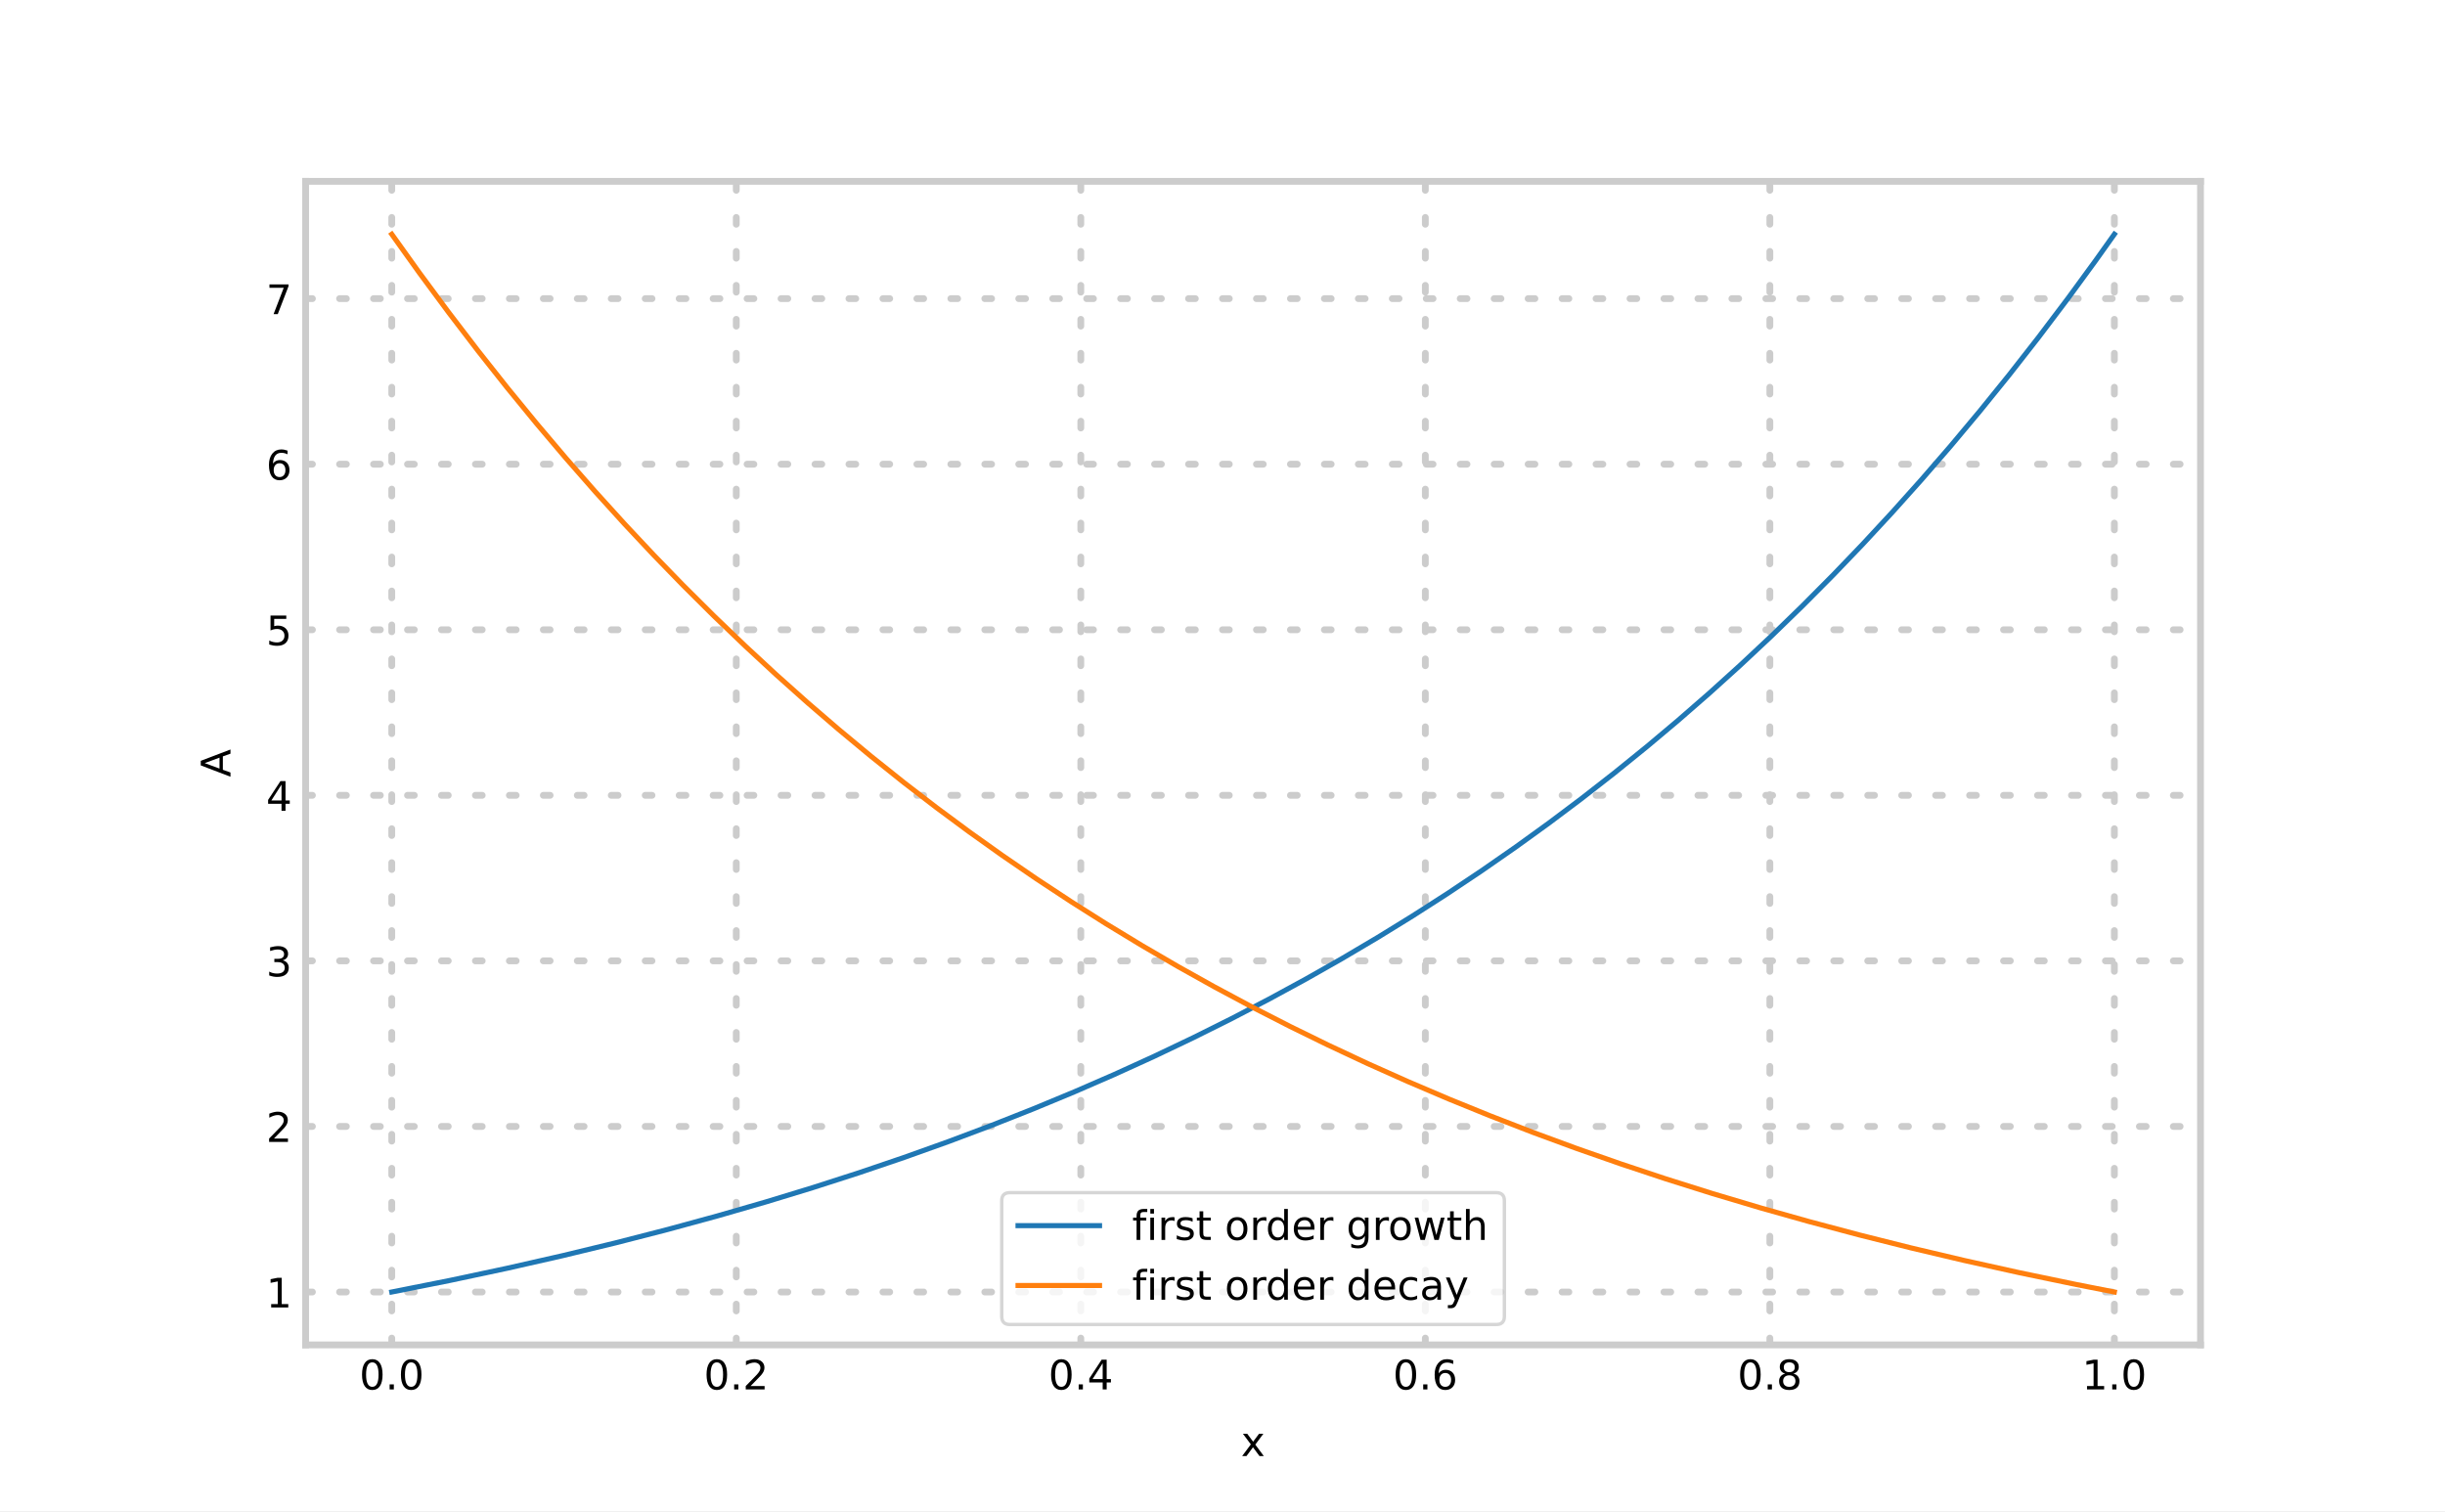
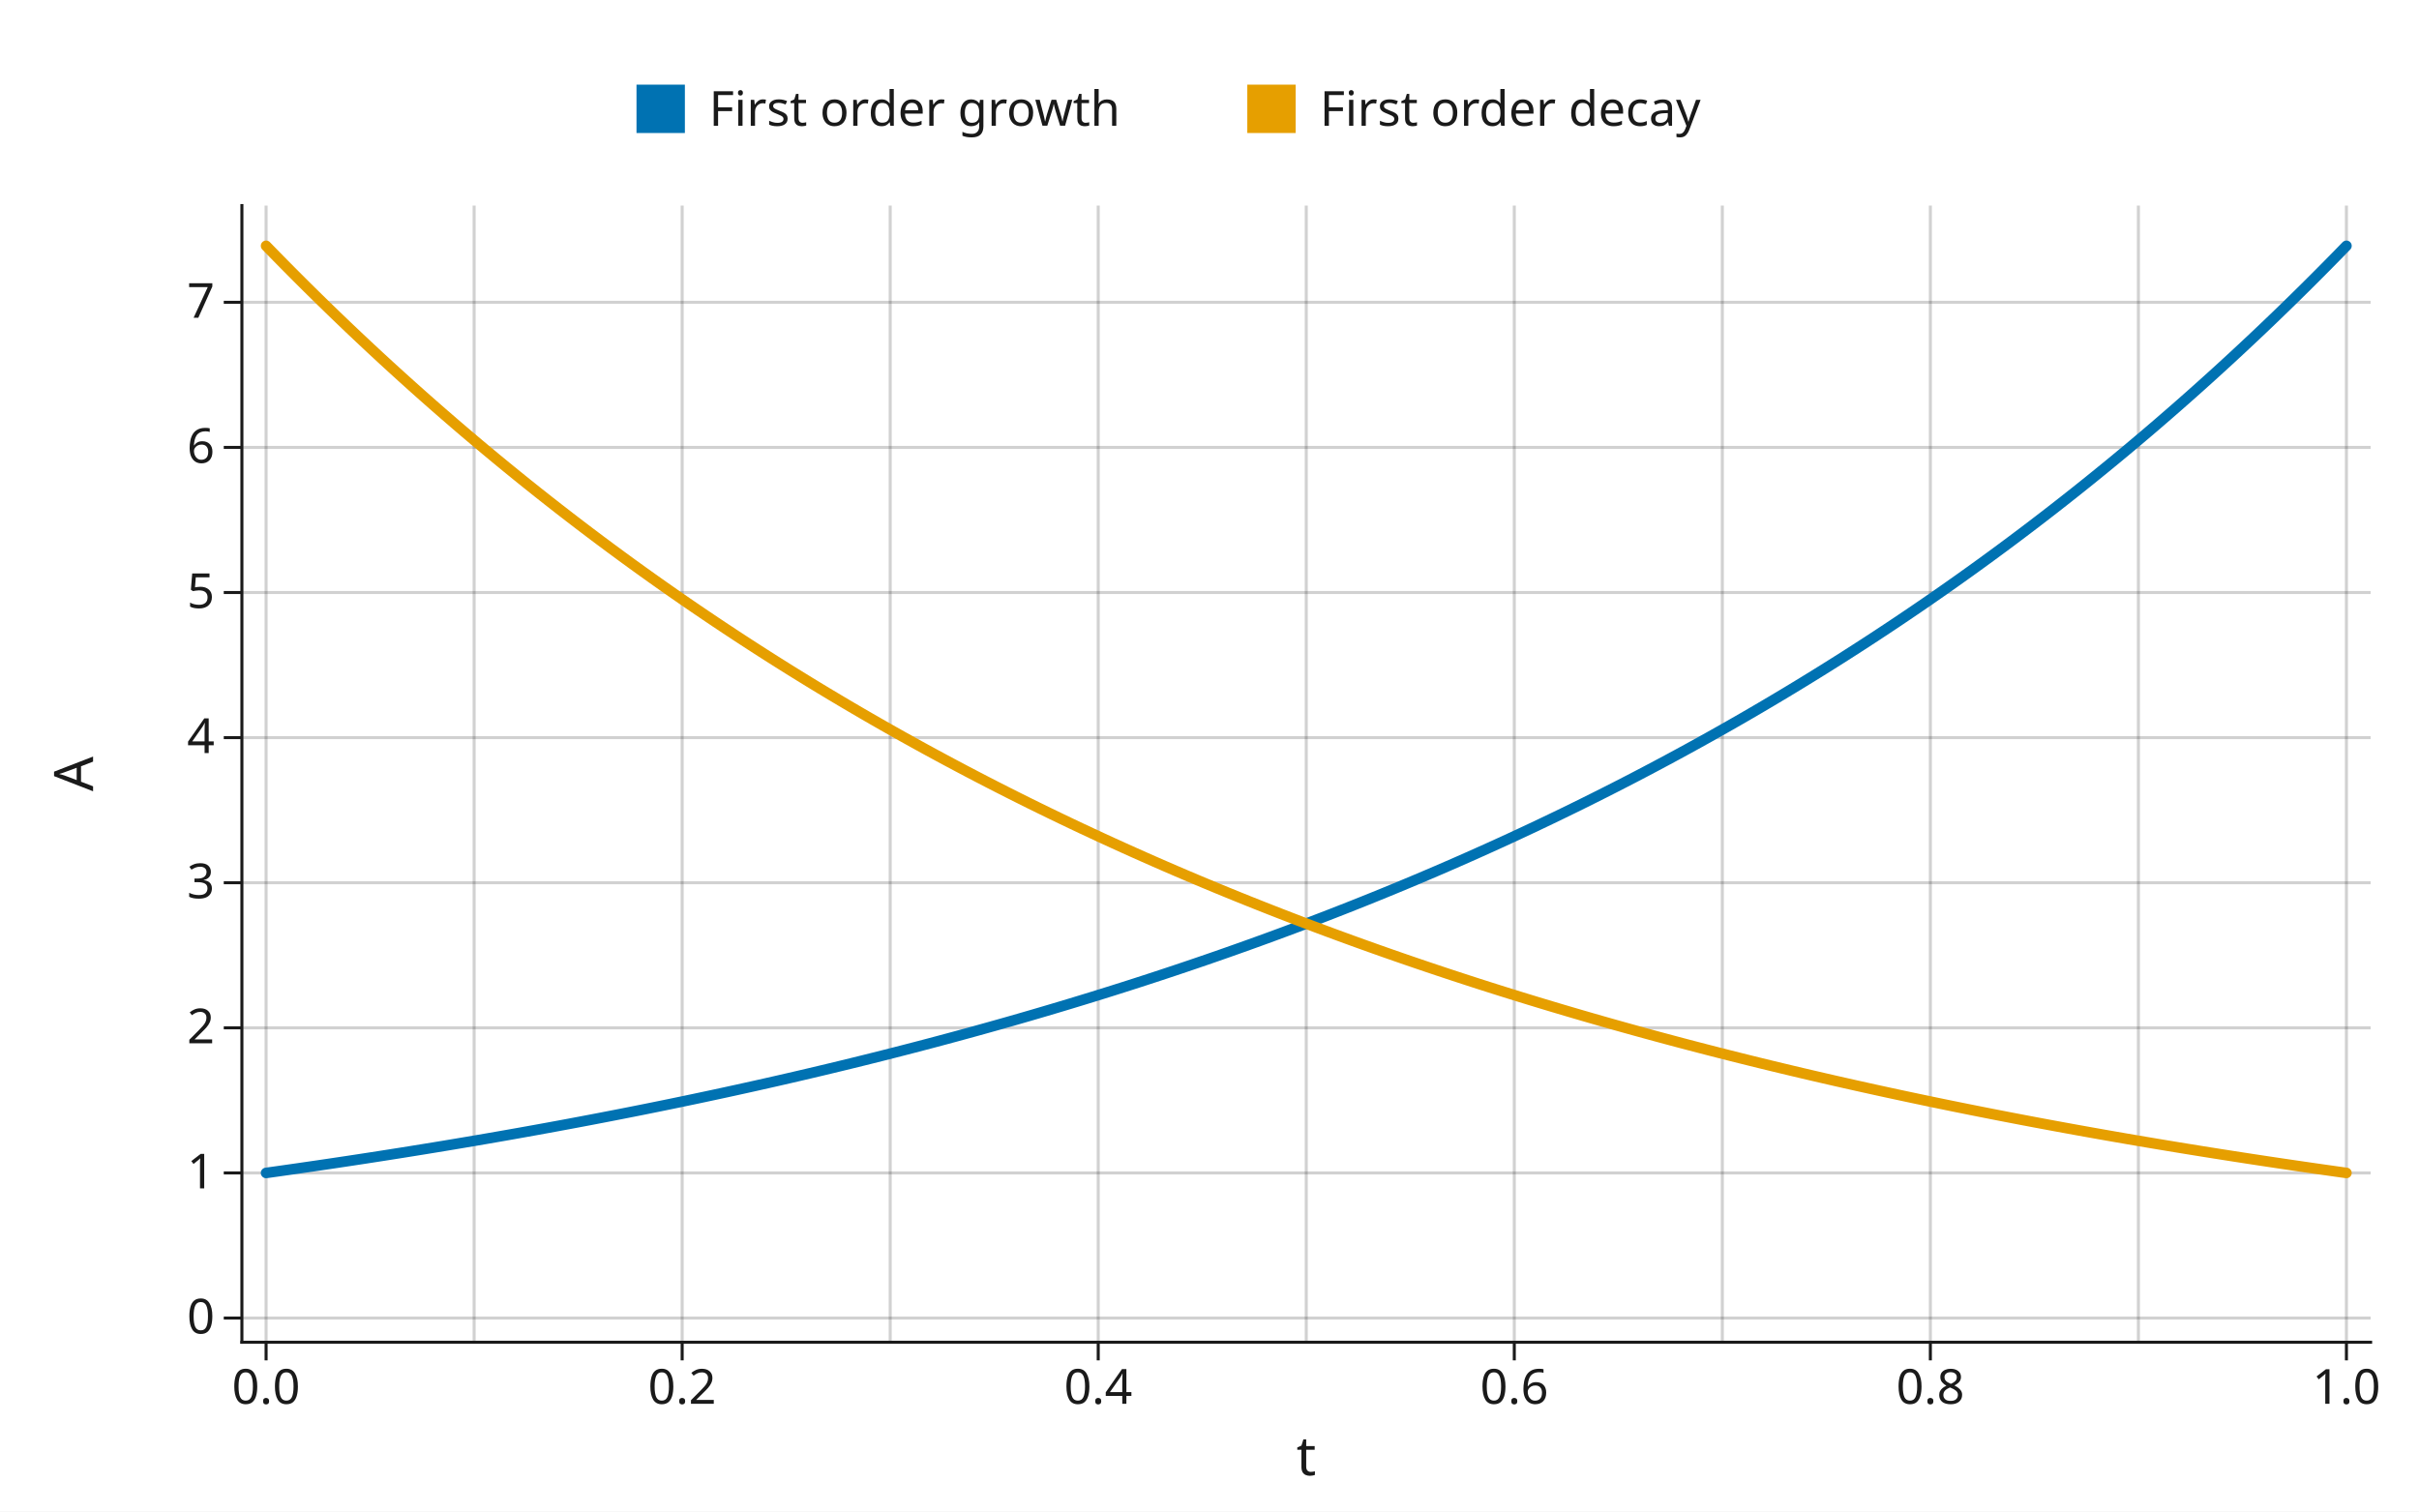
- <svg xmlns="http://www.w3.org/2000/svg" xmlns:xlink="http://www.w3.org/1999/xlink" width="720pt" height="444.984pt" viewBox="0 0 720 444.984" version="1.1">
-   <defs>
-     <style type="text/css">*{stroke-linejoin: round; stroke-linecap: butt}</style>
-   </defs>
-   <g id="figure_1">
-     <g id="patch_1">
-       <path d="M 0 444.984  L 720 444.984  L 720 0  L 0 0  z " style="fill: #ffffff" />
+ <svg xmlns="http://www.w3.org/2000/svg" width="680" height="425" viewBox="0 0 800 500" font-family="'Noto Sans', 'Helvetica Neue', Arial, sans-serif">
+   <style>
+ @media (prefers-color-scheme: dark) {
+   svg { color: #e2e8f0 }
+   .background, [fill="white"] { fill: oklch(0.208 0.042 265.755) }
+   [stroke="white"] { stroke: oklch(0.208 0.042 265.755) }
+   [stroke="#000"] { stroke: #fff }
+   [fill="black"], [fill="#1a1a1a"] { fill: #e2e8f0 }
+   [stroke="black"], [stroke="#1a1a1a"] { stroke: #e2e8f0 }
+   [fill="#0072B2"] { fill: #56B4E9 }
+   [stroke="#0072B2"] { stroke: #56B4E9 }
+   [fill="#444"] { fill: #cbd5e1 }
+   [stroke="#444"] { stroke: #cbd5e1 }
+   [fill="#bbb"] { fill: #475569 }
+   [stroke="#bbb"] { stroke: #475569 }
+ }
+ </style>
+   <rect class="background" width="800" height="500" fill="white" />
+   <rect x="210.5" y="28" width="16" height="16" fill="#0072B2" />
+   <text x="234.5" y="36" dy="0.35em" font-size="16" fill="#1a1a1a">First order growth</text>
+   <rect x="412.5" y="28" width="16" height="16" fill="#E69F00" />
+   <text x="436.5" y="36" dy="0.35em" font-size="16" fill="#1a1a1a">First order decay</text>
+   <svg color="#1a1a1a" y="52" x="0" viewBox="0 0 800 448" height="448" width="800" text-anchor="middle" font-size="16" fill="currentColor" class="plot-d6a7b5">
+     <style>:where(.plot-d6a7b5) {
+   --plot-background: white;
+   display: block;
+   height: auto;
+   height: intrinsic;
+   max-width: 100%;
+ }
+ :where(.plot-d6a7b5 text),
+ :where(.plot-d6a7b5 tspan) {
+   white-space: pre;
+ }</style>
+     <g stroke="currentColor" fill="none" aria-hidden="true" aria-label="y-axis tick">
+       <path d="M0,0L-6,0" transform="translate(80,384)" />
+       <path d="M0,0L-6,0" transform="translate(80,336)" />
+       <path d="M0,0L-6,0" transform="translate(80,288)" />
+       <path d="M0,0L-6,0" transform="translate(80,240)" />
+       <path d="M0,0L-6,0" transform="translate(80,192)" />
+       <path d="M0,0L-6,0" transform="translate(80,144)" />
+       <path d="M0,0L-6,0" transform="translate(80,96)" />
+       <path d="M0,0L-6,0" transform="translate(80,48)" />
    </g>
-     <g id="axes_1">
-       <g id="patch_2">
-         <path d="M 90 396.036  L 648 396.036  L 648 53.398  L 90 53.398  z " style="fill: #ffffff" />
-       </g>
-       <g id="matplotlib.axis_1">
-         <g id="xtick_1">
-           <g id="line2d_1">
-             <path d="M 115.364 396.036  L 115.364 53.398  " clip-path="url(#p76a8037526)" style="fill: none; stroke-dasharray: 2,8; stroke-dashoffset: 0; stroke: #cccccc; stroke-width: 2; stroke-linecap: round" />
-           </g>
-           <g id="line2d_2" />
-           <g id="text_1">
-             <g transform="translate(105.8218 409.1543) scale(0.12 -0.12)">
-               <defs>
-                 <path id="DejaVuSans-30" d="M 2034 4250  Q 1547 4250 1301 3770  Q 1056 3291 1056 2328  Q 1056 1369 1301 889  Q 1547 409 2034 409  Q 2525 409 2770 889  Q 3016 1369 3016 2328  Q 3016 3291 2770 3770  Q 2525 4250 2034 4250  z M 2034 4750  Q 2819 4750 3233 4129  Q 3647 3509 3647 2328  Q 3647 1150 3233 529  Q 2819 -91 2034 -91  Q 1250 -91 836 529  Q 422 1150 422 2328  Q 422 3509 836 4129  Q 1250 4750 2034 4750  z " transform="scale(0.015625)" />
-                 <path id="DejaVuSans-2e" d="M 684 794  L 1344 794  L 1344 0  L 684 0  L 684 794  z " transform="scale(0.015625)" />
-               </defs>
-               <use xlink:href="#DejaVuSans-30" />
-               <use xlink:href="#DejaVuSans-2e" x="63.623" />
-               <use xlink:href="#DejaVuSans-30" x="95.41" />
-             </g>
-           </g>
-         </g>
-         <g id="xtick_2">
-           <g id="line2d_3">
-             <path d="M 216.818 396.036  L 216.818 53.398  " clip-path="url(#p76a8037526)" style="fill: none; stroke-dasharray: 2,8; stroke-dashoffset: 0; stroke: #cccccc; stroke-width: 2; stroke-linecap: round" />
-           </g>
-           <g id="line2d_4" />
-           <g id="text_2">
-             <g transform="translate(207.2763 409.1543) scale(0.12 -0.12)">
-               <defs>
-                 <path id="DejaVuSans-32" d="M 1228 531  L 3431 531  L 3431 0  L 469 0  L 469 531  Q 828 903 1448 1529  Q 2069 2156 2228 2338  Q 2531 2678 2651 2914  Q 2772 3150 2772 3378  Q 2772 3750 2511 3984  Q 2250 4219 1831 4219  Q 1534 4219 1204 4116  Q 875 4013 500 3803  L 500 4441  Q 881 4594 1212 4672  Q 1544 4750 1819 4750  Q 2544 4750 2975 4387  Q 3406 4025 3406 3419  Q 3406 3131 3298 2873  Q 3191 2616 2906 2266  Q 2828 2175 2409 1742  Q 1991 1309 1228 531  z " transform="scale(0.015625)" />
-               </defs>
-               <use xlink:href="#DejaVuSans-30" />
-               <use xlink:href="#DejaVuSans-2e" x="63.623" />
-               <use xlink:href="#DejaVuSans-32" x="95.41" />
-             </g>
-           </g>
-         </g>
-         <g id="xtick_3">
-           <g id="line2d_5">
-             <path d="M 318.273 396.036  L 318.273 53.398  " clip-path="url(#p76a8037526)" style="fill: none; stroke-dasharray: 2,8; stroke-dashoffset: 0; stroke: #cccccc; stroke-width: 2; stroke-linecap: round" />
-           </g>
-           <g id="line2d_6" />
-           <g id="text_3">
-             <g transform="translate(308.7309 409.1543) scale(0.12 -0.12)">
-               <defs>
-                 <path id="DejaVuSans-34" d="M 2419 4116  L 825 1625  L 2419 1625  L 2419 4116  z M 2253 4666  L 3047 4666  L 3047 1625  L 3713 1625  L 3713 1100  L 3047 1100  L 3047 0  L 2419 0  L 2419 1100  L 313 1100  L 313 1709  L 2253 4666  z " transform="scale(0.015625)" />
-               </defs>
-               <use xlink:href="#DejaVuSans-30" />
-               <use xlink:href="#DejaVuSans-2e" x="63.623" />
-               <use xlink:href="#DejaVuSans-34" x="95.41" />
-             </g>
-           </g>
-         </g>
-         <g id="xtick_4">
-           <g id="line2d_7">
-             <path d="M 419.727 396.036  L 419.727 53.398  " clip-path="url(#p76a8037526)" style="fill: none; stroke-dasharray: 2,8; stroke-dashoffset: 0; stroke: #cccccc; stroke-width: 2; stroke-linecap: round" />
-           </g>
-           <g id="line2d_8" />
-           <g id="text_4">
-             <g transform="translate(410.1854 409.1543) scale(0.12 -0.12)">
-               <defs>
-                 <path id="DejaVuSans-36" d="M 2113 2584  Q 1688 2584 1439 2293  Q 1191 2003 1191 1497  Q 1191 994 1439 701  Q 1688 409 2113 409  Q 2538 409 2786 701  Q 3034 994 3034 1497  Q 3034 2003 2786 2293  Q 2538 2584 2113 2584  z M 3366 4563  L 3366 3988  Q 3128 4100 2886 4159  Q 2644 4219 2406 4219  Q 1781 4219 1451 3797  Q 1122 3375 1075 2522  Q 1259 2794 1537 2939  Q 1816 3084 2150 3084  Q 2853 3084 3261 2657  Q 3669 2231 3669 1497  Q 3669 778 3244 343  Q 2819 -91 2113 -91  Q 1303 -91 875 529  Q 447 1150 447 2328  Q 447 3434 972 4092  Q 1497 4750 2381 4750  Q 2619 4750 2861 4703  Q 3103 4656 3366 4563  z " transform="scale(0.015625)" />
-               </defs>
-               <use xlink:href="#DejaVuSans-30" />
-               <use xlink:href="#DejaVuSans-2e" x="63.623" />
-               <use xlink:href="#DejaVuSans-36" x="95.41" />
-             </g>
-           </g>
-         </g>
-         <g id="xtick_5">
-           <g id="line2d_9">
-             <path d="M 521.182 396.036  L 521.182 53.398  " clip-path="url(#p76a8037526)" style="fill: none; stroke-dasharray: 2,8; stroke-dashoffset: 0; stroke: #cccccc; stroke-width: 2; stroke-linecap: round" />
-           </g>
-           <g id="line2d_10" />
-           <g id="text_5">
-             <g transform="translate(511.6399 409.1543) scale(0.12 -0.12)">
-               <defs>
-                 <path id="DejaVuSans-38" d="M 2034 2216  Q 1584 2216 1326 1975  Q 1069 1734 1069 1313  Q 1069 891 1326 650  Q 1584 409 2034 409  Q 2484 409 2743 651  Q 3003 894 3003 1313  Q 3003 1734 2745 1975  Q 2488 2216 2034 2216  z M 1403 2484  Q 997 2584 770 2862  Q 544 3141 544 3541  Q 544 4100 942 4425  Q 1341 4750 2034 4750  Q 2731 4750 3128 4425  Q 3525 4100 3525 3541  Q 3525 3141 3298 2862  Q 3072 2584 2669 2484  Q 3125 2378 3379 2068  Q 3634 1759 3634 1313  Q 3634 634 3220 271  Q 2806 -91 2034 -91  Q 1263 -91 848 271  Q 434 634 434 1313  Q 434 1759 690 2068  Q 947 2378 1403 2484  z M 1172 3481  Q 1172 3119 1398 2916  Q 1625 2713 2034 2713  Q 2441 2713 2670 2916  Q 2900 3119 2900 3481  Q 2900 3844 2670 4047  Q 2441 4250 2034 4250  Q 1625 4250 1398 4047  Q 1172 3844 1172 3481  z " transform="scale(0.015625)" />
-               </defs>
-               <use xlink:href="#DejaVuSans-30" />
-               <use xlink:href="#DejaVuSans-2e" x="63.623" />
-               <use xlink:href="#DejaVuSans-38" x="95.41" />
-             </g>
-           </g>
-         </g>
-         <g id="xtick_6">
-           <g id="line2d_11">
-             <path d="M 622.636 396.036  L 622.636 53.398  " clip-path="url(#p76a8037526)" style="fill: none; stroke-dasharray: 2,8; stroke-dashoffset: 0; stroke: #cccccc; stroke-width: 2; stroke-linecap: round" />
-           </g>
-           <g id="line2d_12" />
-           <g id="text_6">
-             <g transform="translate(613.0945 409.1543) scale(0.12 -0.12)">
-               <defs>
-                 <path id="DejaVuSans-31" d="M 794 531  L 1825 531  L 1825 4091  L 703 3866  L 703 4441  L 1819 4666  L 2450 4666  L 2450 531  L 3481 531  L 3481 0  L 794 0  L 794 531  z " transform="scale(0.015625)" />
-               </defs>
-               <use xlink:href="#DejaVuSans-31" />
-               <use xlink:href="#DejaVuSans-2e" x="63.623" />
-               <use xlink:href="#DejaVuSans-30" x="95.41" />
-             </g>
-           </g>
-         </g>
-         <g id="text_7">
-           <g transform="translate(365.4488 428.7681) scale(0.12 -0.12)">
-             <defs>
-               <path id="DejaVuSans-78" d="M 3513 3500  L 2247 1797  L 3578 0  L 2900 0  L 1881 1375  L 863 0  L 184 0  L 1544 1831  L 300 3500  L 978 3500  L 1906 2253  L 2834 3500  L 3513 3500  z " transform="scale(0.015625)" />
-             </defs>
-             <use xlink:href="#DejaVuSans-78" />
-           </g>
-         </g>
-       </g>
-       <g id="matplotlib.axis_2">
-         <g id="ytick_1">
-           <g id="line2d_13">
-             <path d="M 90 380.462  L 648 380.462  " clip-path="url(#p76a8037526)" style="fill: none; stroke-dasharray: 2,8; stroke-dashoffset: 0; stroke: #cccccc; stroke-width: 2; stroke-linecap: round" />
-           </g>
-           <g id="line2d_14" />
-           <g id="text_8">
-             <g transform="translate(78.365 385.0208) scale(0.12 -0.12)">
-               <use xlink:href="#DejaVuSans-31" />
-             </g>
-           </g>
-         </g>
-         <g id="ytick_2">
-           <g id="line2d_15">
-             <path d="M 90 331.708  L 648 331.708  " clip-path="url(#p76a8037526)" style="fill: none; stroke-dasharray: 2,8; stroke-dashoffset: 0; stroke: #cccccc; stroke-width: 2; stroke-linecap: round" />
-           </g>
-           <g id="line2d_16" />
-           <g id="text_9">
-             <g transform="translate(78.365 336.2672) scale(0.12 -0.12)">
-               <use xlink:href="#DejaVuSans-32" />
-             </g>
-           </g>
-         </g>
-         <g id="ytick_3">
-           <g id="line2d_17">
-             <path d="M 90 282.955  L 648 282.955  " clip-path="url(#p76a8037526)" style="fill: none; stroke-dasharray: 2,8; stroke-dashoffset: 0; stroke: #cccccc; stroke-width: 2; stroke-linecap: round" />
-           </g>
-           <g id="line2d_18" />
-           <g id="text_10">
-             <g transform="translate(78.365 287.5137) scale(0.12 -0.12)">
-               <defs>
-                 <path id="DejaVuSans-33" d="M 2597 2516  Q 3050 2419 3304 2112  Q 3559 1806 3559 1356  Q 3559 666 3084 287  Q 2609 -91 1734 -91  Q 1441 -91 1130 -33  Q 819 25 488 141  L 488 750  Q 750 597 1062 519  Q 1375 441 1716 441  Q 2309 441 2620 675  Q 2931 909 2931 1356  Q 2931 1769 2642 2001  Q 2353 2234 1838 2234  L 1294 2234  L 1294 2753  L 1863 2753  Q 2328 2753 2575 2939  Q 2822 3125 2822 3475  Q 2822 3834 2567 4026  Q 2313 4219 1838 4219  Q 1578 4219 1281 4162  Q 984 4106 628 3988  L 628 4550  Q 988 4650 1302 4700  Q 1616 4750 1894 4750  Q 2613 4750 3031 4423  Q 3450 4097 3450 3541  Q 3450 3153 3228 2886  Q 3006 2619 2597 2516  z " transform="scale(0.015625)" />
-               </defs>
-               <use xlink:href="#DejaVuSans-33" />
-             </g>
-           </g>
-         </g>
-         <g id="ytick_4">
-           <g id="line2d_19">
-             <path d="M 90 234.201  L 648 234.201  " clip-path="url(#p76a8037526)" style="fill: none; stroke-dasharray: 2,8; stroke-dashoffset: 0; stroke: #cccccc; stroke-width: 2; stroke-linecap: round" />
-           </g>
-           <g id="line2d_20" />
-           <g id="text_11">
-             <g transform="translate(78.365 238.7602) scale(0.12 -0.12)">
-               <use xlink:href="#DejaVuSans-34" />
-             </g>
-           </g>
-         </g>
-         <g id="ytick_5">
-           <g id="line2d_21">
-             <path d="M 90 185.448  L 648 185.448  " clip-path="url(#p76a8037526)" style="fill: none; stroke-dasharray: 2,8; stroke-dashoffset: 0; stroke: #cccccc; stroke-width: 2; stroke-linecap: round" />
-           </g>
-           <g id="line2d_22" />
-           <g id="text_12">
-             <g transform="translate(78.365 190.0066) scale(0.12 -0.12)">
-               <defs>
-                 <path id="DejaVuSans-35" d="M 691 4666  L 3169 4666  L 3169 4134  L 1269 4134  L 1269 2991  Q 1406 3038 1543 3061  Q 1681 3084 1819 3084  Q 2600 3084 3056 2656  Q 3513 2228 3513 1497  Q 3513 744 3044 326  Q 2575 -91 1722 -91  Q 1428 -91 1123 -41  Q 819 9 494 109  L 494 744  Q 775 591 1075 516  Q 1375 441 1709 441  Q 2250 441 2565 725  Q 2881 1009 2881 1497  Q 2881 1984 2565 2268  Q 2250 2553 1709 2553  Q 1456 2553 1204 2497  Q 953 2441 691 2322  L 691 4666  z " transform="scale(0.015625)" />
-               </defs>
-               <use xlink:href="#DejaVuSans-35" />
-             </g>
-           </g>
-         </g>
-         <g id="ytick_6">
-           <g id="line2d_23">
-             <path d="M 90 136.694  L 648 136.694  " clip-path="url(#p76a8037526)" style="fill: none; stroke-dasharray: 2,8; stroke-dashoffset: 0; stroke: #cccccc; stroke-width: 2; stroke-linecap: round" />
-           </g>
-           <g id="line2d_24" />
-           <g id="text_13">
-             <g transform="translate(78.365 141.2531) scale(0.12 -0.12)">
-               <use xlink:href="#DejaVuSans-36" />
-             </g>
-           </g>
-         </g>
-         <g id="ytick_7">
-           <g id="line2d_25">
-             <path d="M 90 87.94  L 648 87.94  " clip-path="url(#p76a8037526)" style="fill: none; stroke-dasharray: 2,8; stroke-dashoffset: 0; stroke: #cccccc; stroke-width: 2; stroke-linecap: round" />
-           </g>
-           <g id="line2d_26" />
-           <g id="text_14">
-             <g transform="translate(78.365 92.49952) scale(0.12 -0.12)">
-               <defs>
-                 <path id="DejaVuSans-37" d="M 525 4666  L 3525 4666  L 3525 4397  L 1831 0  L 1172 0  L 2766 4134  L 525 4134  L 525 4666  z " transform="scale(0.015625)" />
-               </defs>
-               <use xlink:href="#DejaVuSans-37" />
-             </g>
-           </g>
-         </g>
-         <g id="text_15">
-           <g transform="translate(67.86938 228.8215) rotate(-90) scale(0.12 -0.12)">
-             <defs>
-               <path id="DejaVuSans-41" d="M 2188 4044  L 1331 1722  L 3047 1722  L 2188 4044  z M 1831 4666  L 2547 4666  L 4325 0  L 3669 0  L 3244 1197  L 1141 1197  L 716 0  L 50 0  L 1831 4666  z " transform="scale(0.015625)" />
-             </defs>
-             <use xlink:href="#DejaVuSans-41" />
-           </g>
-         </g>
-       </g>
-       <g id="line2d_27">
-         <path d="M 115.364 380.462  L 132.628 377.028  L 149.385 373.463  L 165.634 369.775  L 181.375 365.969  L 196.609 362.054  L 211.334 358.039  L 225.552 353.935  L 239.262 349.754  L 252.972 345.341  L 266.174 340.859  L 279.377 336.139  L 292.071 331.361  L 304.258 326.545  L 316.445 321.491  L 328.124 316.415  L 339.803 311.1  L 351.482 305.534  L 362.653 299.965  L 373.824 294.145  L 384.487 288.345  L 395.151 282.296  L 405.814 275.988  L 415.97 269.728  L 426.125 263.213  L 436.281 256.431  L 446.437 249.372  L 456.084 242.4  L 465.732 235.157  L 475.38 227.633  L 485.028 219.818  L 494.168 212.134  L 503.308 204.169  L 512.448 195.911  L 521.588 187.35  L 530.728 178.476  L 539.868 169.275  L 548.5 160.276  L 557.133 150.965  L 565.765 141.332  L 574.397 131.366  L 583.029 121.054  L 591.662 110.386  L 600.294 99.348  L 608.926 87.928  L 617.051 76.819  L 622.636 68.973  L 622.636 68.973  " clip-path="url(#p76a8037526)" style="fill: none; stroke: #1f77b4; stroke-width: 1.5; stroke-linecap: square" />
-       </g>
-       <g id="line2d_28">
-         <path d="M 115.364 68.973  L 123.488 80.329  L 132.12 92.003  L 140.753 103.287  L 149.385 114.193  L 158.017 124.734  L 166.649 134.922  L 175.282 144.77  L 183.914 154.288  L 192.546 163.487  L 201.179 172.379  L 210.319 181.469  L 219.459 190.238  L 228.599 198.697  L 237.739 206.856  L 246.879 214.726  L 256.527 222.732  L 266.174 230.438  L 275.822 237.857  L 285.47 245  L 295.118 251.875  L 305.274 258.836  L 315.429 265.523  L 325.585 271.948  L 336.248 278.422  L 346.912 284.631  L 357.575 290.583  L 368.746 296.557  L 379.917 302.273  L 391.088 307.742  L 402.767 313.209  L 414.446 318.429  L 426.633 323.627  L 438.82 328.58  L 451.514 333.493  L 464.209 338.166  L 477.411 342.784  L 490.613 347.168  L 504.324 351.485  L 518.541 355.722  L 532.759 359.729  L 547.485 363.648  L 562.718 367.47  L 578.459 371.186  L 594.708 374.787  L 611.465 378.266  L 622.636 380.462  L 622.636 380.462  " clip-path="url(#p76a8037526)" style="fill: none; stroke: #ff7f0e; stroke-width: 1.5; stroke-linecap: square" />
-       </g>
-       <g id="patch_3">
-         <path d="M 90 396.036  L 90 53.398  " style="fill: none; stroke: #cccccc; stroke-width: 2; stroke-linejoin: miter; stroke-linecap: square" />
-       </g>
-       <g id="patch_4">
-         <path d="M 648 396.036  L 648 53.398  " style="fill: none; stroke: #cccccc; stroke-width: 2; stroke-linejoin: miter; stroke-linecap: square" />
-       </g>
-       <g id="patch_5">
-         <path d="M 90 396.036  L 648 396.036  " style="fill: none; stroke: #cccccc; stroke-width: 2; stroke-linejoin: miter; stroke-linecap: square" />
-       </g>
-       <g id="patch_6">
-         <path d="M 90 53.398  L 648 53.398  " style="fill: none; stroke: #cccccc; stroke-width: 2; stroke-linejoin: miter; stroke-linecap: square" />
-       </g>
-       <g id="legend_1">
-         <g id="patch_7">
-           <path d="M 297.389 390.036  L 440.611 390.036  Q 443.011 390.036 443.011 387.636  L 443.011 353.609  Q 443.011 351.209 440.611 351.209  L 297.389 351.209  Q 294.989 351.209 294.989 353.609  L 294.989 387.636  Q 294.989 390.036 297.389 390.036  z " style="fill: #ffffff; opacity: 0.8; stroke: #cccccc; stroke-linejoin: miter" />
-         </g>
-         <g id="line2d_29">
-           <path d="M 299.789 360.927  L 311.789 360.927  L 323.789 360.927  " style="fill: none; stroke: #1f77b4; stroke-width: 1.5; stroke-linecap: square" />
-         </g>
-         <g id="text_16">
-           <g transform="translate(333.3891 365.1268) scale(0.12 -0.12)">
-             <defs>
-               <path id="DejaVuSans-66" d="M 2375 4863  L 2375 4384  L 1825 4384  Q 1516 4384 1395 4259  Q 1275 4134 1275 3809  L 1275 3500  L 2222 3500  L 2222 3053  L 1275 3053  L 1275 0  L 697 0  L 697 3053  L 147 3053  L 147 3500  L 697 3500  L 697 3744  Q 697 4328 969 4595  Q 1241 4863 1831 4863  L 2375 4863  z " transform="scale(0.015625)" />
-               <path id="DejaVuSans-69" d="M 603 3500  L 1178 3500  L 1178 0  L 603 0  L 603 3500  z M 603 4863  L 1178 4863  L 1178 4134  L 603 4134  L 603 4863  z " transform="scale(0.015625)" />
-               <path id="DejaVuSans-72" d="M 2631 2963  Q 2534 3019 2420 3045  Q 2306 3072 2169 3072  Q 1681 3072 1420 2755  Q 1159 2438 1159 1844  L 1159 0  L 581 0  L 581 3500  L 1159 3500  L 1159 2956  Q 1341 3275 1631 3429  Q 1922 3584 2338 3584  Q 2397 3584 2469 3576  Q 2541 3569 2628 3553  L 2631 2963  z " transform="scale(0.015625)" />
-               <path id="DejaVuSans-73" d="M 2834 3397  L 2834 2853  Q 2591 2978 2328 3040  Q 2066 3103 1784 3103  Q 1356 3103 1142 2972  Q 928 2841 928 2578  Q 928 2378 1081 2264  Q 1234 2150 1697 2047  L 1894 2003  Q 2506 1872 2764 1633  Q 3022 1394 3022 966  Q 3022 478 2636 193  Q 2250 -91 1575 -91  Q 1294 -91 989 -36  Q 684 19 347 128  L 347 722  Q 666 556 975 473  Q 1284 391 1588 391  Q 1994 391 2212 530  Q 2431 669 2431 922  Q 2431 1156 2273 1281  Q 2116 1406 1581 1522  L 1381 1569  Q 847 1681 609 1914  Q 372 2147 372 2553  Q 372 3047 722 3315  Q 1072 3584 1716 3584  Q 2034 3584 2315 3537  Q 2597 3491 2834 3397  z " transform="scale(0.015625)" />
-               <path id="DejaVuSans-74" d="M 1172 4494  L 1172 3500  L 2356 3500  L 2356 3053  L 1172 3053  L 1172 1153  Q 1172 725 1289 603  Q 1406 481 1766 481  L 2356 481  L 2356 0  L 1766 0  Q 1100 0 847 248  Q 594 497 594 1153  L 594 3053  L 172 3053  L 172 3500  L 594 3500  L 594 4494  L 1172 4494  z " transform="scale(0.015625)" />
-               <path id="DejaVuSans-20" transform="scale(0.015625)" />
-               <path id="DejaVuSans-6f" d="M 1959 3097  Q 1497 3097 1228 2736  Q 959 2375 959 1747  Q 959 1119 1226 758  Q 1494 397 1959 397  Q 2419 397 2687 759  Q 2956 1122 2956 1747  Q 2956 2369 2687 2733  Q 2419 3097 1959 3097  z M 1959 3584  Q 2709 3584 3137 3096  Q 3566 2609 3566 1747  Q 3566 888 3137 398  Q 2709 -91 1959 -91  Q 1206 -91 779 398  Q 353 888 353 1747  Q 353 2609 779 3096  Q 1206 3584 1959 3584  z " transform="scale(0.015625)" />
-               <path id="DejaVuSans-64" d="M 2906 2969  L 2906 4863  L 3481 4863  L 3481 0  L 2906 0  L 2906 525  Q 2725 213 2448 61  Q 2172 -91 1784 -91  Q 1150 -91 751 415  Q 353 922 353 1747  Q 353 2572 751 3078  Q 1150 3584 1784 3584  Q 2172 3584 2448 3432  Q 2725 3281 2906 2969  z M 947 1747  Q 947 1113 1208 752  Q 1469 391 1925 391  Q 2381 391 2643 752  Q 2906 1113 2906 1747  Q 2906 2381 2643 2742  Q 2381 3103 1925 3103  Q 1469 3103 1208 2742  Q 947 2381 947 1747  z " transform="scale(0.015625)" />
-               <path id="DejaVuSans-65" d="M 3597 1894  L 3597 1613  L 953 1613  Q 991 1019 1311 708  Q 1631 397 2203 397  Q 2534 397 2845 478  Q 3156 559 3463 722  L 3463 178  Q 3153 47 2828 -22  Q 2503 -91 2169 -91  Q 1331 -91 842 396  Q 353 884 353 1716  Q 353 2575 817 3079  Q 1281 3584 2069 3584  Q 2775 3584 3186 3129  Q 3597 2675 3597 1894  z M 3022 2063  Q 3016 2534 2758 2815  Q 2500 3097 2075 3097  Q 1594 3097 1305 2825  Q 1016 2553 972 2059  L 3022 2063  z " transform="scale(0.015625)" />
-               <path id="DejaVuSans-67" d="M 2906 1791  Q 2906 2416 2648 2759  Q 2391 3103 1925 3103  Q 1463 3103 1205 2759  Q 947 2416 947 1791  Q 947 1169 1205 825  Q 1463 481 1925 481  Q 2391 481 2648 825  Q 2906 1169 2906 1791  z M 3481 434  Q 3481 -459 3084 -895  Q 2688 -1331 1869 -1331  Q 1566 -1331 1297 -1286  Q 1028 -1241 775 -1147  L 775 -588  Q 1028 -725 1275 -790  Q 1522 -856 1778 -856  Q 2344 -856 2625 -561  Q 2906 -266 2906 331  L 2906 616  Q 2728 306 2450 153  Q 2172 0 1784 0  Q 1141 0 747 490  Q 353 981 353 1791  Q 353 2603 747 3093  Q 1141 3584 1784 3584  Q 2172 3584 2450 3431  Q 2728 3278 2906 2969  L 2906 3500  L 3481 3500  L 3481 434  z " transform="scale(0.015625)" />
-               <path id="DejaVuSans-77" d="M 269 3500  L 844 3500  L 1563 769  L 2278 3500  L 2956 3500  L 3675 769  L 4391 3500  L 4966 3500  L 4050 0  L 3372 0  L 2619 2869  L 1863 0  L 1184 0  L 269 3500  z " transform="scale(0.015625)" />
-               <path id="DejaVuSans-68" d="M 3513 2113  L 3513 0  L 2938 0  L 2938 2094  Q 2938 2591 2744 2837  Q 2550 3084 2163 3084  Q 1697 3084 1428 2787  Q 1159 2491 1159 1978  L 1159 0  L 581 0  L 581 4863  L 1159 4863  L 1159 2956  Q 1366 3272 1645 3428  Q 1925 3584 2291 3584  Q 2894 3584 3203 3211  Q 3513 2838 3513 2113  z " transform="scale(0.015625)" />
-             </defs>
-             <use xlink:href="#DejaVuSans-66" />
-             <use xlink:href="#DejaVuSans-69" x="35.205" />
-             <use xlink:href="#DejaVuSans-72" x="62.988" />
-             <use xlink:href="#DejaVuSans-73" x="104.102" />
-             <use xlink:href="#DejaVuSans-74" x="156.201" />
-             <use xlink:href="#DejaVuSans-20" x="195.41" />
-             <use xlink:href="#DejaVuSans-6f" x="227.197" />
-             <use xlink:href="#DejaVuSans-72" x="288.379" />
-             <use xlink:href="#DejaVuSans-64" x="327.742" />
-             <use xlink:href="#DejaVuSans-65" x="391.219" />
-             <use xlink:href="#DejaVuSans-72" x="452.742" />
-             <use xlink:href="#DejaVuSans-20" x="493.855" />
-             <use xlink:href="#DejaVuSans-67" x="525.643" />
-             <use xlink:href="#DejaVuSans-72" x="589.119" />
-             <use xlink:href="#DejaVuSans-6f" x="627.982" />
-             <use xlink:href="#DejaVuSans-77" x="689.164" />
-             <use xlink:href="#DejaVuSans-74" x="770.951" />
-             <use xlink:href="#DejaVuSans-68" x="810.16" />
-           </g>
-         </g>
-         <g id="line2d_30">
-           <path d="M 299.789 378.541  L 311.789 378.541  L 323.789 378.541  " style="fill: none; stroke: #ff7f0e; stroke-width: 1.5; stroke-linecap: square" />
-         </g>
-         <g id="text_17">
-           <g transform="translate(333.3891 382.7406) scale(0.12 -0.12)">
-             <defs>
-               <path id="DejaVuSans-63" d="M 3122 3366  L 3122 2828  Q 2878 2963 2633 3030  Q 2388 3097 2138 3097  Q 1578 3097 1268 2742  Q 959 2388 959 1747  Q 959 1106 1268 751  Q 1578 397 2138 397  Q 2388 397 2633 464  Q 2878 531 3122 666  L 3122 134  Q 2881 22 2623 -34  Q 2366 -91 2075 -91  Q 1284 -91 818 406  Q 353 903 353 1747  Q 353 2603 823 3093  Q 1294 3584 2113 3584  Q 2378 3584 2631 3529  Q 2884 3475 3122 3366  z " transform="scale(0.015625)" />
-               <path id="DejaVuSans-61" d="M 2194 1759  Q 1497 1759 1228 1600  Q 959 1441 959 1056  Q 959 750 1161 570  Q 1363 391 1709 391  Q 2188 391 2477 730  Q 2766 1069 2766 1631  L 2766 1759  L 2194 1759  z M 3341 1997  L 3341 0  L 2766 0  L 2766 531  Q 2569 213 2275 61  Q 1981 -91 1556 -91  Q 1019 -91 701 211  Q 384 513 384 1019  Q 384 1609 779 1909  Q 1175 2209 1959 2209  L 2766 2209  L 2766 2266  Q 2766 2663 2505 2880  Q 2244 3097 1772 3097  Q 1472 3097 1187 3025  Q 903 2953 641 2809  L 641 3341  Q 956 3463 1253 3523  Q 1550 3584 1831 3584  Q 2591 3584 2966 3190  Q 3341 2797 3341 1997  z " transform="scale(0.015625)" />
-               <path id="DejaVuSans-79" d="M 2059 -325  Q 1816 -950 1584 -1140  Q 1353 -1331 966 -1331  L 506 -1331  L 506 -850  L 844 -850  Q 1081 -850 1212 -737  Q 1344 -625 1503 -206  L 1606 56  L 191 3500  L 800 3500  L 1894 763  L 2988 3500  L 3597 3500  L 2059 -325  z " transform="scale(0.015625)" />
-             </defs>
-             <use xlink:href="#DejaVuSans-66" />
-             <use xlink:href="#DejaVuSans-69" x="35.205" />
-             <use xlink:href="#DejaVuSans-72" x="62.988" />
-             <use xlink:href="#DejaVuSans-73" x="104.102" />
-             <use xlink:href="#DejaVuSans-74" x="156.201" />
-             <use xlink:href="#DejaVuSans-20" x="195.41" />
-             <use xlink:href="#DejaVuSans-6f" x="227.197" />
-             <use xlink:href="#DejaVuSans-72" x="288.379" />
-             <use xlink:href="#DejaVuSans-64" x="327.742" />
-             <use xlink:href="#DejaVuSans-65" x="391.219" />
-             <use xlink:href="#DejaVuSans-72" x="452.742" />
-             <use xlink:href="#DejaVuSans-20" x="493.855" />
-             <use xlink:href="#DejaVuSans-64" x="525.643" />
-             <use xlink:href="#DejaVuSans-65" x="589.119" />
-             <use xlink:href="#DejaVuSans-63" x="650.643" />
-             <use xlink:href="#DejaVuSans-61" x="705.623" />
-             <use xlink:href="#DejaVuSans-79" x="766.902" />
-           </g>
-         </g>
+     <g transform="translate(-9,0)" font-variant="tabular-nums" text-anchor="end" aria-label="y-axis tick label">
+       <text transform="translate(80,384)" y="0.32em">0</text>
+       <text transform="translate(80,336)" y="0.32em">1</text>
+       <text transform="translate(80,288)" y="0.32em">2</text>
+       <text transform="translate(80,240)" y="0.32em">3</text>
+       <text transform="translate(80,192)" y="0.32em">4</text>
+       <text transform="translate(80,144)" y="0.32em">5</text>
+       <text transform="translate(80,96)" y="0.32em">6</text>
+       <text transform="translate(80,48)" y="0.32em">7</text>
+     </g>
+     <g font-size="18" transform="translate(-62,0)" aria-label="y-axis label">
+       <text transform="translate(80,204) rotate(-90)" y="0.71em">A</text>
+     </g>
+     <g stroke="currentColor" fill="none" aria-hidden="true" aria-label="x-axis tick">
+       <path d="M0,0L0,6" transform="translate(88,392)" />
+       <path d="M0,0L0,6" transform="translate(225.6,392)" />
+       <path d="M0,0L0,6" transform="translate(363.2,392)" />
+       <path d="M0,0L0,6" transform="translate(500.8,392)" />
+       <path d="M0,0L0,6" transform="translate(638.4,392)" />
+       <path d="M0,0L0,6" transform="translate(776,392)" />
+     </g>
+     <g transform="translate(0,9)" font-variant="tabular-nums" aria-label="x-axis tick label">
+       <text transform="translate(88,392)" y="0.71em">0.0</text>
+       <text transform="translate(225.6,392)" y="0.71em">0.2</text>
+       <text transform="translate(363.2,392)" y="0.71em">0.4</text>
+       <text transform="translate(500.8,392)" y="0.71em">0.6</text>
+       <text transform="translate(638.4,392)" y="0.71em">0.8</text>
+       <text transform="translate(776,392)" y="0.71em">1.0</text>
+     </g>
+     <g font-size="18" transform="translate(0,44)" aria-label="x-axis label">
+       <text transform="translate(432,392)">t</text>
+     </g>
+     <g stroke-opacity="0.18" stroke="#000" aria-hidden="true" aria-label="x-grid">
+       <line y2="392" y1="16" x2="88" x1="88" />
+       <line y2="392" y1="16" x2="156.8" x1="156.8" />
+       <line y2="392" y1="16" x2="225.6" x1="225.6" />
+       <line y2="392" y1="16" x2="294.4" x1="294.4" />
+       <line y2="392" y1="16" x2="363.2" x1="363.2" />
+       <line y2="392" y1="16" x2="432" x1="432" />
+       <line y2="392" y1="16" x2="500.8" x1="500.8" />
+       <line y2="392" y1="16" x2="569.6" x1="569.6" />
+       <line y2="392" y1="16" x2="638.4" x1="638.4" />
+       <line y2="392" y1="16" x2="707.2" x1="707.2" />
+       <line y2="392" y1="16" x2="776" x1="776" />
+     </g>
+     <g stroke-opacity="0.18" stroke="#000" aria-hidden="true" aria-label="y-grid">
+       <line y2="384" y1="384" x2="784" x1="80" />
+       <line y2="336" y1="336" x2="784" x1="80" />
+       <line y2="288" y1="288" x2="784" x1="80" />
+       <line y2="240" y1="240" x2="784" x1="80" />
+       <line y2="192" y1="192" x2="784" x1="80" />
+       <line y2="144" y1="144" x2="784" x1="80" />
+       <line y2="96" y1="96" x2="784" x1="80" />
+       <line y2="48" y1="48" x2="784" x1="80" />
+     </g>
+     <clipPath id="plot-clip-3">
+       <rect height="376" width="704" y="16" x="80" />
+     </clipPath>
+     <g clip-path="url(#plot-clip-3)" aria-label="line">
+       <g stroke-linecap="round" stroke-linejoin="round" stroke-width="3.5" fill="none">
+         <path d="M88,336L91.457,335.515L94.915,335.025L98.372,334.531L101.829,334.031L105.286,333.526L108.744,333.016L112.201,332.501L115.658,331.981L119.116,331.456L122.573,330.925L126.03,330.389L129.487,329.848L132.945,329.301L136.402,328.748L139.859,328.19L143.317,327.626L146.774,327.057L150.231,326.482L153.688,325.901L157.146,325.314L160.603,324.721L164.06,324.122L167.518,323.517L170.975,322.906L174.432,322.289L177.889,321.666L181.347,321.036L184.804,320.4L188.261,319.758L191.719,319.109L195.176,318.454L198.633,317.791L202.09,317.123L205.548,316.447L209.005,315.765L212.462,315.076L215.92,314.379L219.377,313.676L222.834,312.966L226.291,312.248L229.749,311.524L233.206,310.791L236.663,310.052L240.121,309.305L243.578,308.551L247.035,307.788L250.492,307.019L253.95,306.241L257.407,305.456L260.864,304.662L264.322,303.861L267.779,303.051L271.236,302.234L274.693,301.408L278.151,300.574L281.608,299.731L285.065,298.88L288.523,298.02L291.98,297.151L295.437,296.274L298.894,295.388L302.352,294.493L305.809,293.589L309.266,292.676L312.724,291.753L316.181,290.821L319.638,289.88L323.095,288.93L326.553,287.969L330.01,286.999L333.467,286.019L336.925,285.03L340.382,284.03L343.839,283.02L347.296,282L350.754,280.97L354.211,279.929L357.668,278.878L361.126,277.816L364.583,276.744L368.04,275.66L371.497,274.566L374.955,273.461L378.412,272.344L381.869,271.216L385.327,270.077L388.784,268.926L392.241,267.764L395.698,266.59L399.156,265.404L402.613,264.206L406.07,262.996L409.528,261.774L412.985,260.539L416.442,259.292L419.899,258.032L423.357,256.76L426.814,255.475L430.271,254.176L433.729,252.865L437.186,251.541L440.643,250.203L444.101,248.851L447.558,247.486L451.015,246.107L454.472,244.714L457.93,243.307L461.387,241.886L464.844,240.451L468.302,239.001L471.759,237.536L475.216,236.057L478.673,234.562L482.131,233.053L485.588,231.528L489.045,229.988L492.503,228.432L495.96,226.861L499.417,225.274L502.874,223.67L506.332,222.051L509.789,220.415L513.246,218.763L516.704,217.094L520.161,215.408L523.618,213.705L527.075,211.985L530.533,210.247L533.99,208.492L537.447,206.719L540.905,204.929L544.362,203.12L547.819,201.293L551.276,199.447L554.734,197.583L558.191,195.7L561.648,193.798L565.106,191.877L568.563,189.936L572.02,187.976L575.477,185.996L578.935,183.996L582.392,181.976L585.849,179.935L589.307,177.874L592.764,175.792L596.221,173.689L599.678,171.565L603.136,169.419L606.593,167.251L610.05,165.062L613.508,162.85L616.965,160.617L620.422,158.36L623.879,156.081L627.337,153.779L630.794,151.453L634.251,149.105L637.709,146.732L641.166,144.335L644.623,141.914L648.08,139.469L651.538,136.999L654.995,134.504L658.452,131.984L661.91,129.438L665.367,126.867L668.824,124.27L672.281,121.646L675.739,118.996L679.196,116.32L682.653,113.616L686.111,110.885L689.568,108.126L693.025,105.339L696.482,102.525L699.94,99.681L703.397,96.81L706.854,93.909L710.312,90.978L713.769,88.019L717.226,85.029L720.683,82.009L724.141,78.959L727.598,75.877L731.055,72.765L734.513,69.621L737.97,66.446L741.427,63.238L744.884,59.998L748.342,56.726L751.799,53.42L755.256,50.081L758.714,46.708L762.171,43.301L765.628,39.859L769.085,36.383L772.543,32.872L776,29.325" stroke="#0072B2" />
      </g>
    </g>
-   </g>
-   <defs>
-     <clipPath id="p76a8037526">
-       <rect x="90" y="53.398" width="558" height="342.638" />
-     </clipPath>
-   </defs>
+     <g clip-path="url(#plot-clip-3)" aria-label="line">
+       <g stroke-linecap="round" stroke-linejoin="round" stroke-width="3.5" fill="none">
+         <path d="M88,29.325L91.457,32.872L94.915,36.383L98.372,39.859L101.829,43.301L105.286,46.708L108.744,50.081L112.201,53.42L115.658,56.726L119.116,59.998L122.573,63.238L126.03,66.446L129.487,69.621L132.945,72.765L136.402,75.877L139.859,78.959L143.317,82.009L146.774,85.029L150.231,88.019L153.688,90.978L157.146,93.909L160.603,96.81L164.06,99.681L167.518,102.525L170.975,105.339L174.432,108.126L177.889,110.885L181.347,113.616L184.804,116.32L188.261,118.996L191.719,121.646L195.176,124.27L198.633,126.867L202.09,129.438L205.548,131.984L209.005,134.504L212.462,136.999L215.92,139.469L219.377,141.914L222.834,144.335L226.291,146.732L229.749,149.105L233.206,151.453L236.663,153.779L240.121,156.081L243.578,158.36L247.035,160.617L250.492,162.85L253.95,165.062L257.407,167.251L260.864,169.419L264.322,171.565L267.779,173.689L271.236,175.792L274.693,177.874L278.151,179.935L281.608,181.976L285.065,183.996L288.523,185.996L291.98,187.976L295.437,189.936L298.894,191.877L302.352,193.798L305.809,195.7L309.266,197.583L312.724,199.447L316.181,201.293L319.638,203.12L323.095,204.929L326.553,206.719L330.01,208.492L333.467,210.247L336.925,211.985L340.382,213.705L343.839,215.408L347.296,217.094L350.754,218.763L354.211,220.415L357.668,222.051L361.126,223.67L364.583,225.274L368.04,226.861L371.497,228.432L374.955,229.988L378.412,231.528L381.869,233.053L385.327,234.562L388.784,236.057L392.241,237.536L395.698,239.001L399.156,240.451L402.613,241.886L406.07,243.307L409.528,244.714L412.985,246.107L416.442,247.486L419.899,248.851L423.357,250.203L426.814,251.541L430.271,252.865L433.729,254.176L437.186,255.475L440.643,256.76L444.101,258.032L447.558,259.292L451.015,260.539L454.472,261.774L457.93,262.996L461.387,264.206L464.844,265.404L468.302,266.59L471.759,267.764L475.216,268.926L478.673,270.077L482.131,271.216L485.588,272.344L489.045,273.461L492.503,274.566L495.96,275.66L499.417,276.744L502.874,277.816L506.332,278.878L509.789,279.929L513.246,280.97L516.704,282L520.161,283.02L523.618,284.03L527.075,285.03L530.533,286.019L533.99,286.999L537.447,287.969L540.905,288.93L544.362,289.88L547.819,290.821L551.276,291.753L554.734,292.676L558.191,293.589L561.648,294.493L565.106,295.388L568.563,296.274L572.02,297.151L575.477,298.02L578.935,298.88L582.392,299.731L585.849,300.574L589.307,301.408L592.764,302.234L596.221,303.051L599.678,303.861L603.136,304.662L606.593,305.456L610.05,306.241L613.508,307.019L616.965,307.788L620.422,308.551L623.879,309.305L627.337,310.052L630.794,310.791L634.251,311.524L637.709,312.248L641.166,312.966L644.623,313.676L648.08,314.379L651.538,315.076L654.995,315.765L658.452,316.447L661.91,317.123L665.367,317.791L668.824,318.454L672.281,319.109L675.739,319.758L679.196,320.4L682.653,321.036L686.111,321.666L689.568,322.289L693.025,322.906L696.482,323.517L699.94,324.122L703.397,324.721L706.854,325.314L710.312,325.901L713.769,326.482L717.226,327.057L720.683,327.626L724.141,328.19L727.598,328.748L731.055,329.301L734.513,329.848L737.97,330.389L741.427,330.925L744.884,331.456L748.342,331.981L751.799,332.501L755.256,333.016L758.714,333.526L762.171,334.031L765.628,334.531L769.085,335.025L772.543,335.515L776,336" stroke="#E69F00" />
+       </g>
+     </g>
+     <line y2="392" y1="392" x2="784" x1="80" stroke-linecap="square" stroke="currentColor" aria-label="frame" />
+     <line y2="392" y1="16" x2="80" x1="80" stroke-linecap="square" stroke="currentColor" aria-label="frame" />
+   </svg>
</svg>
